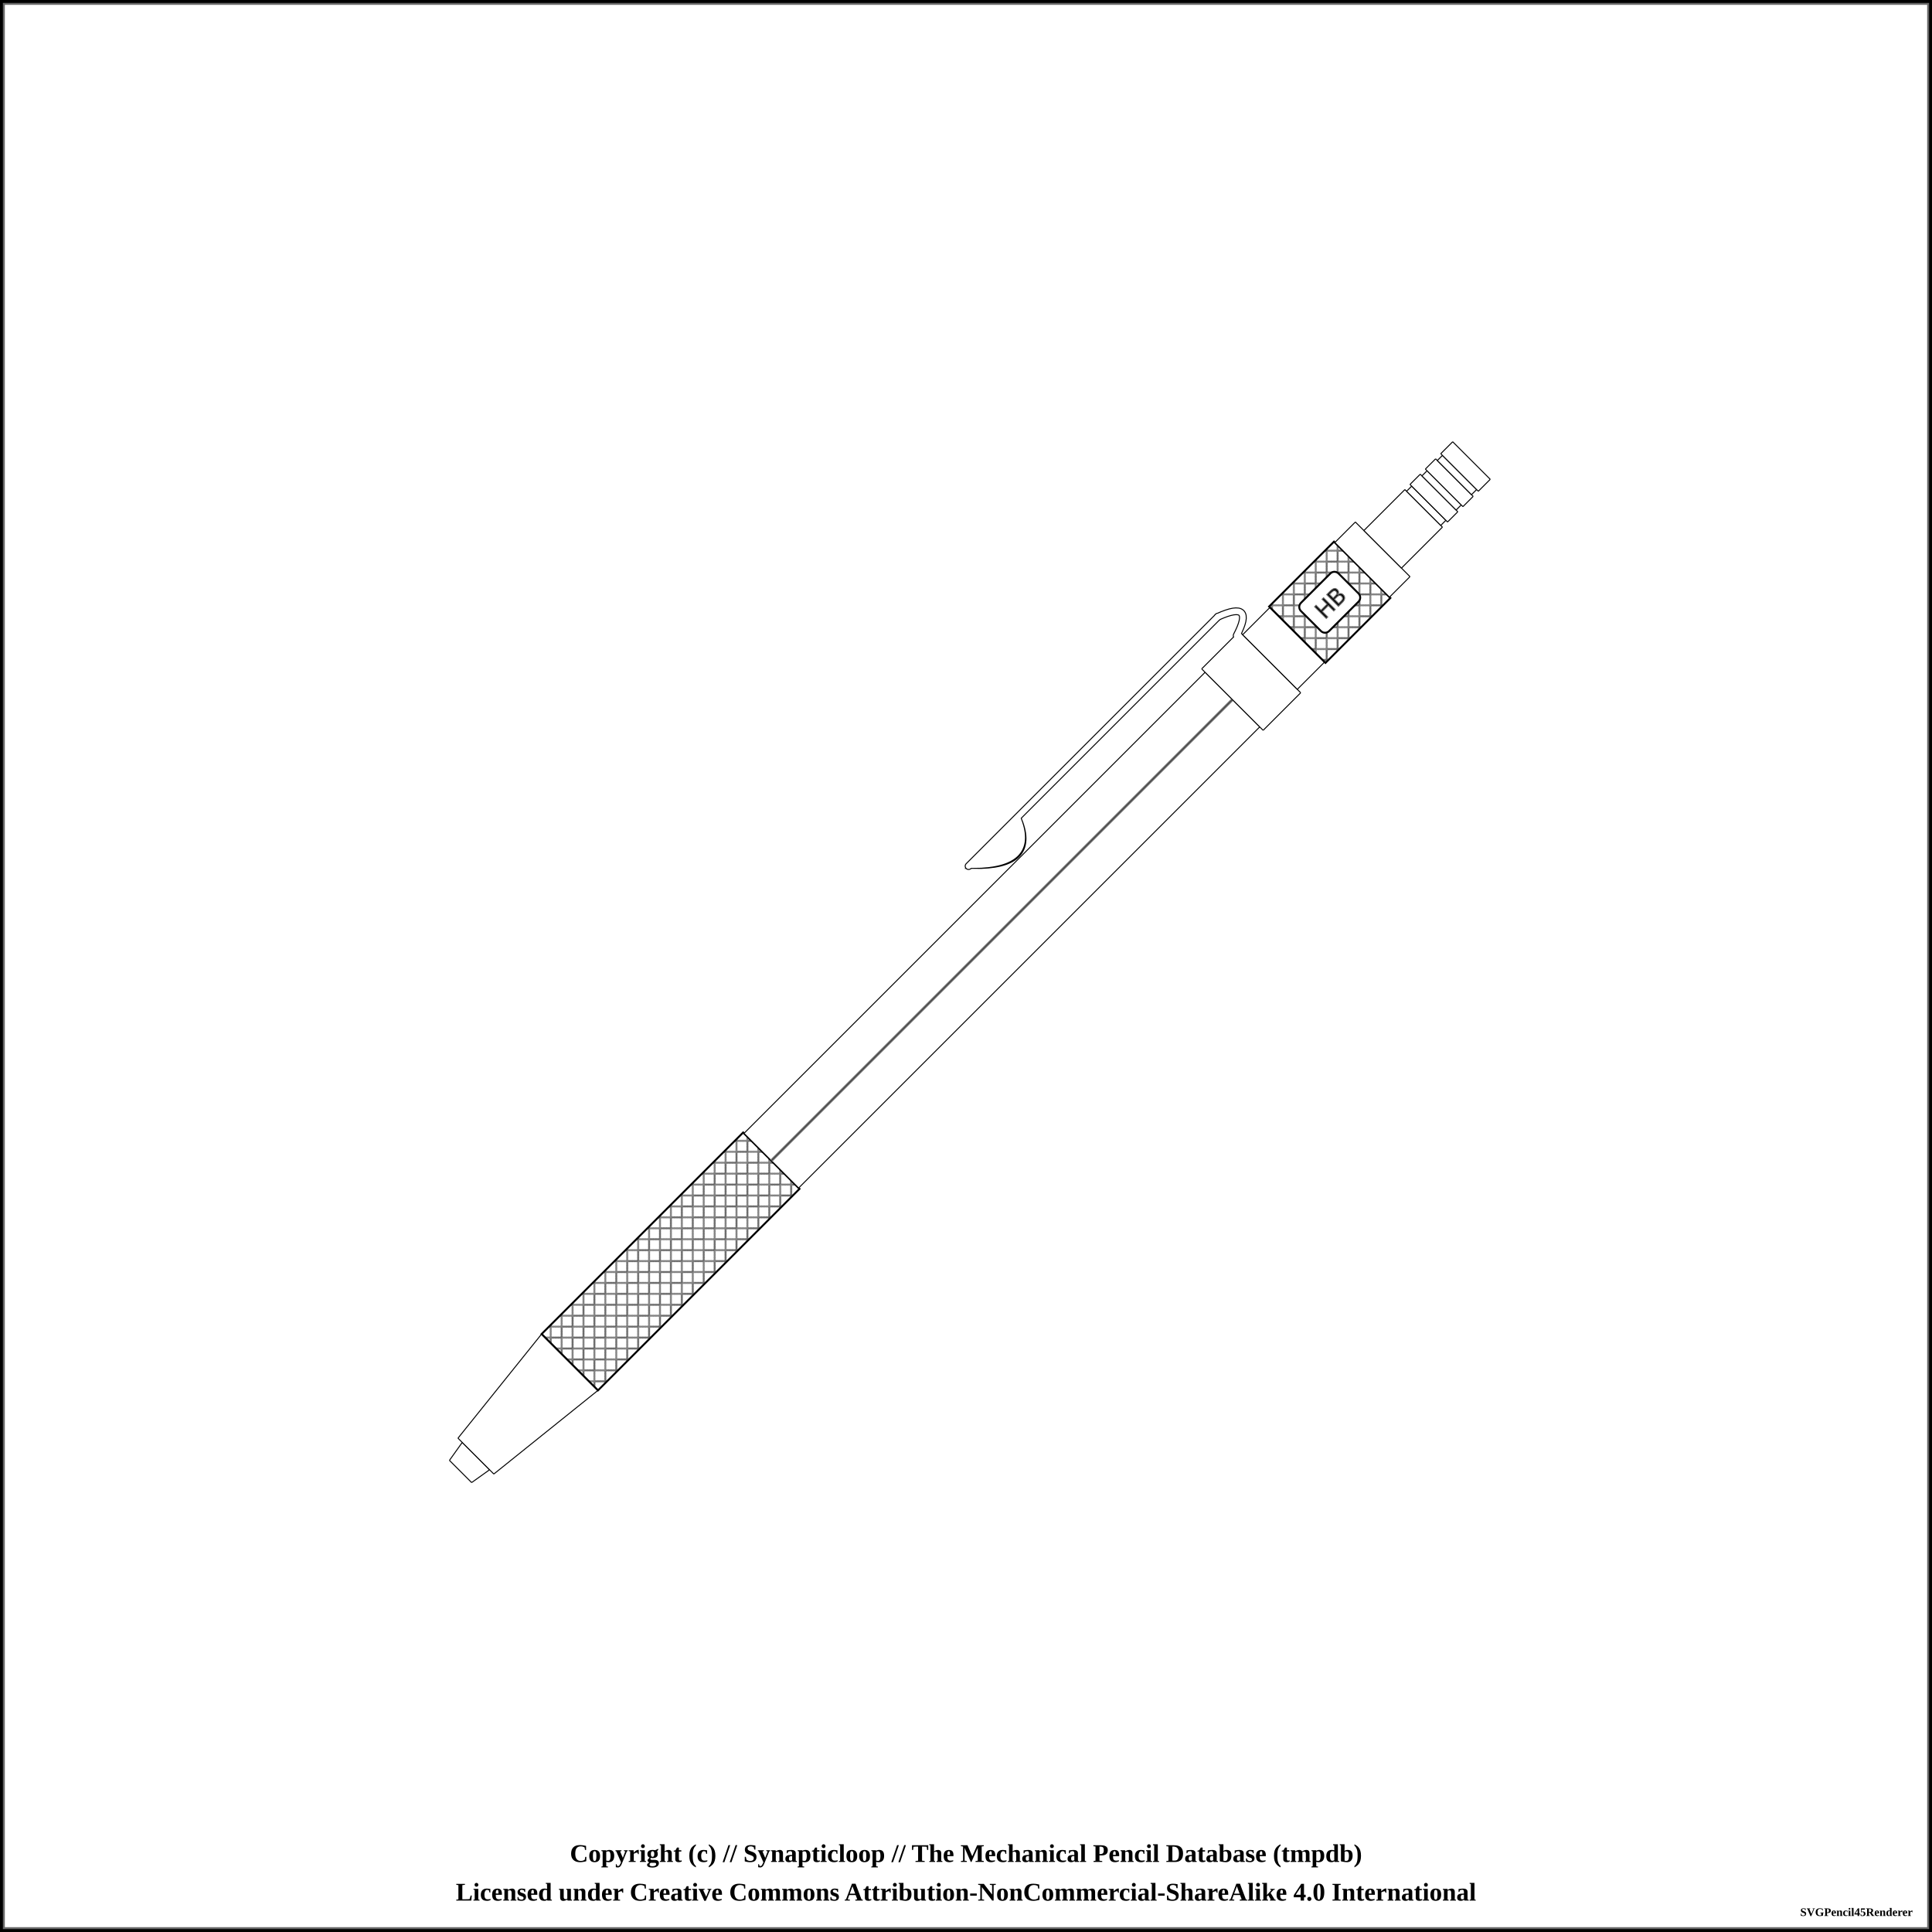
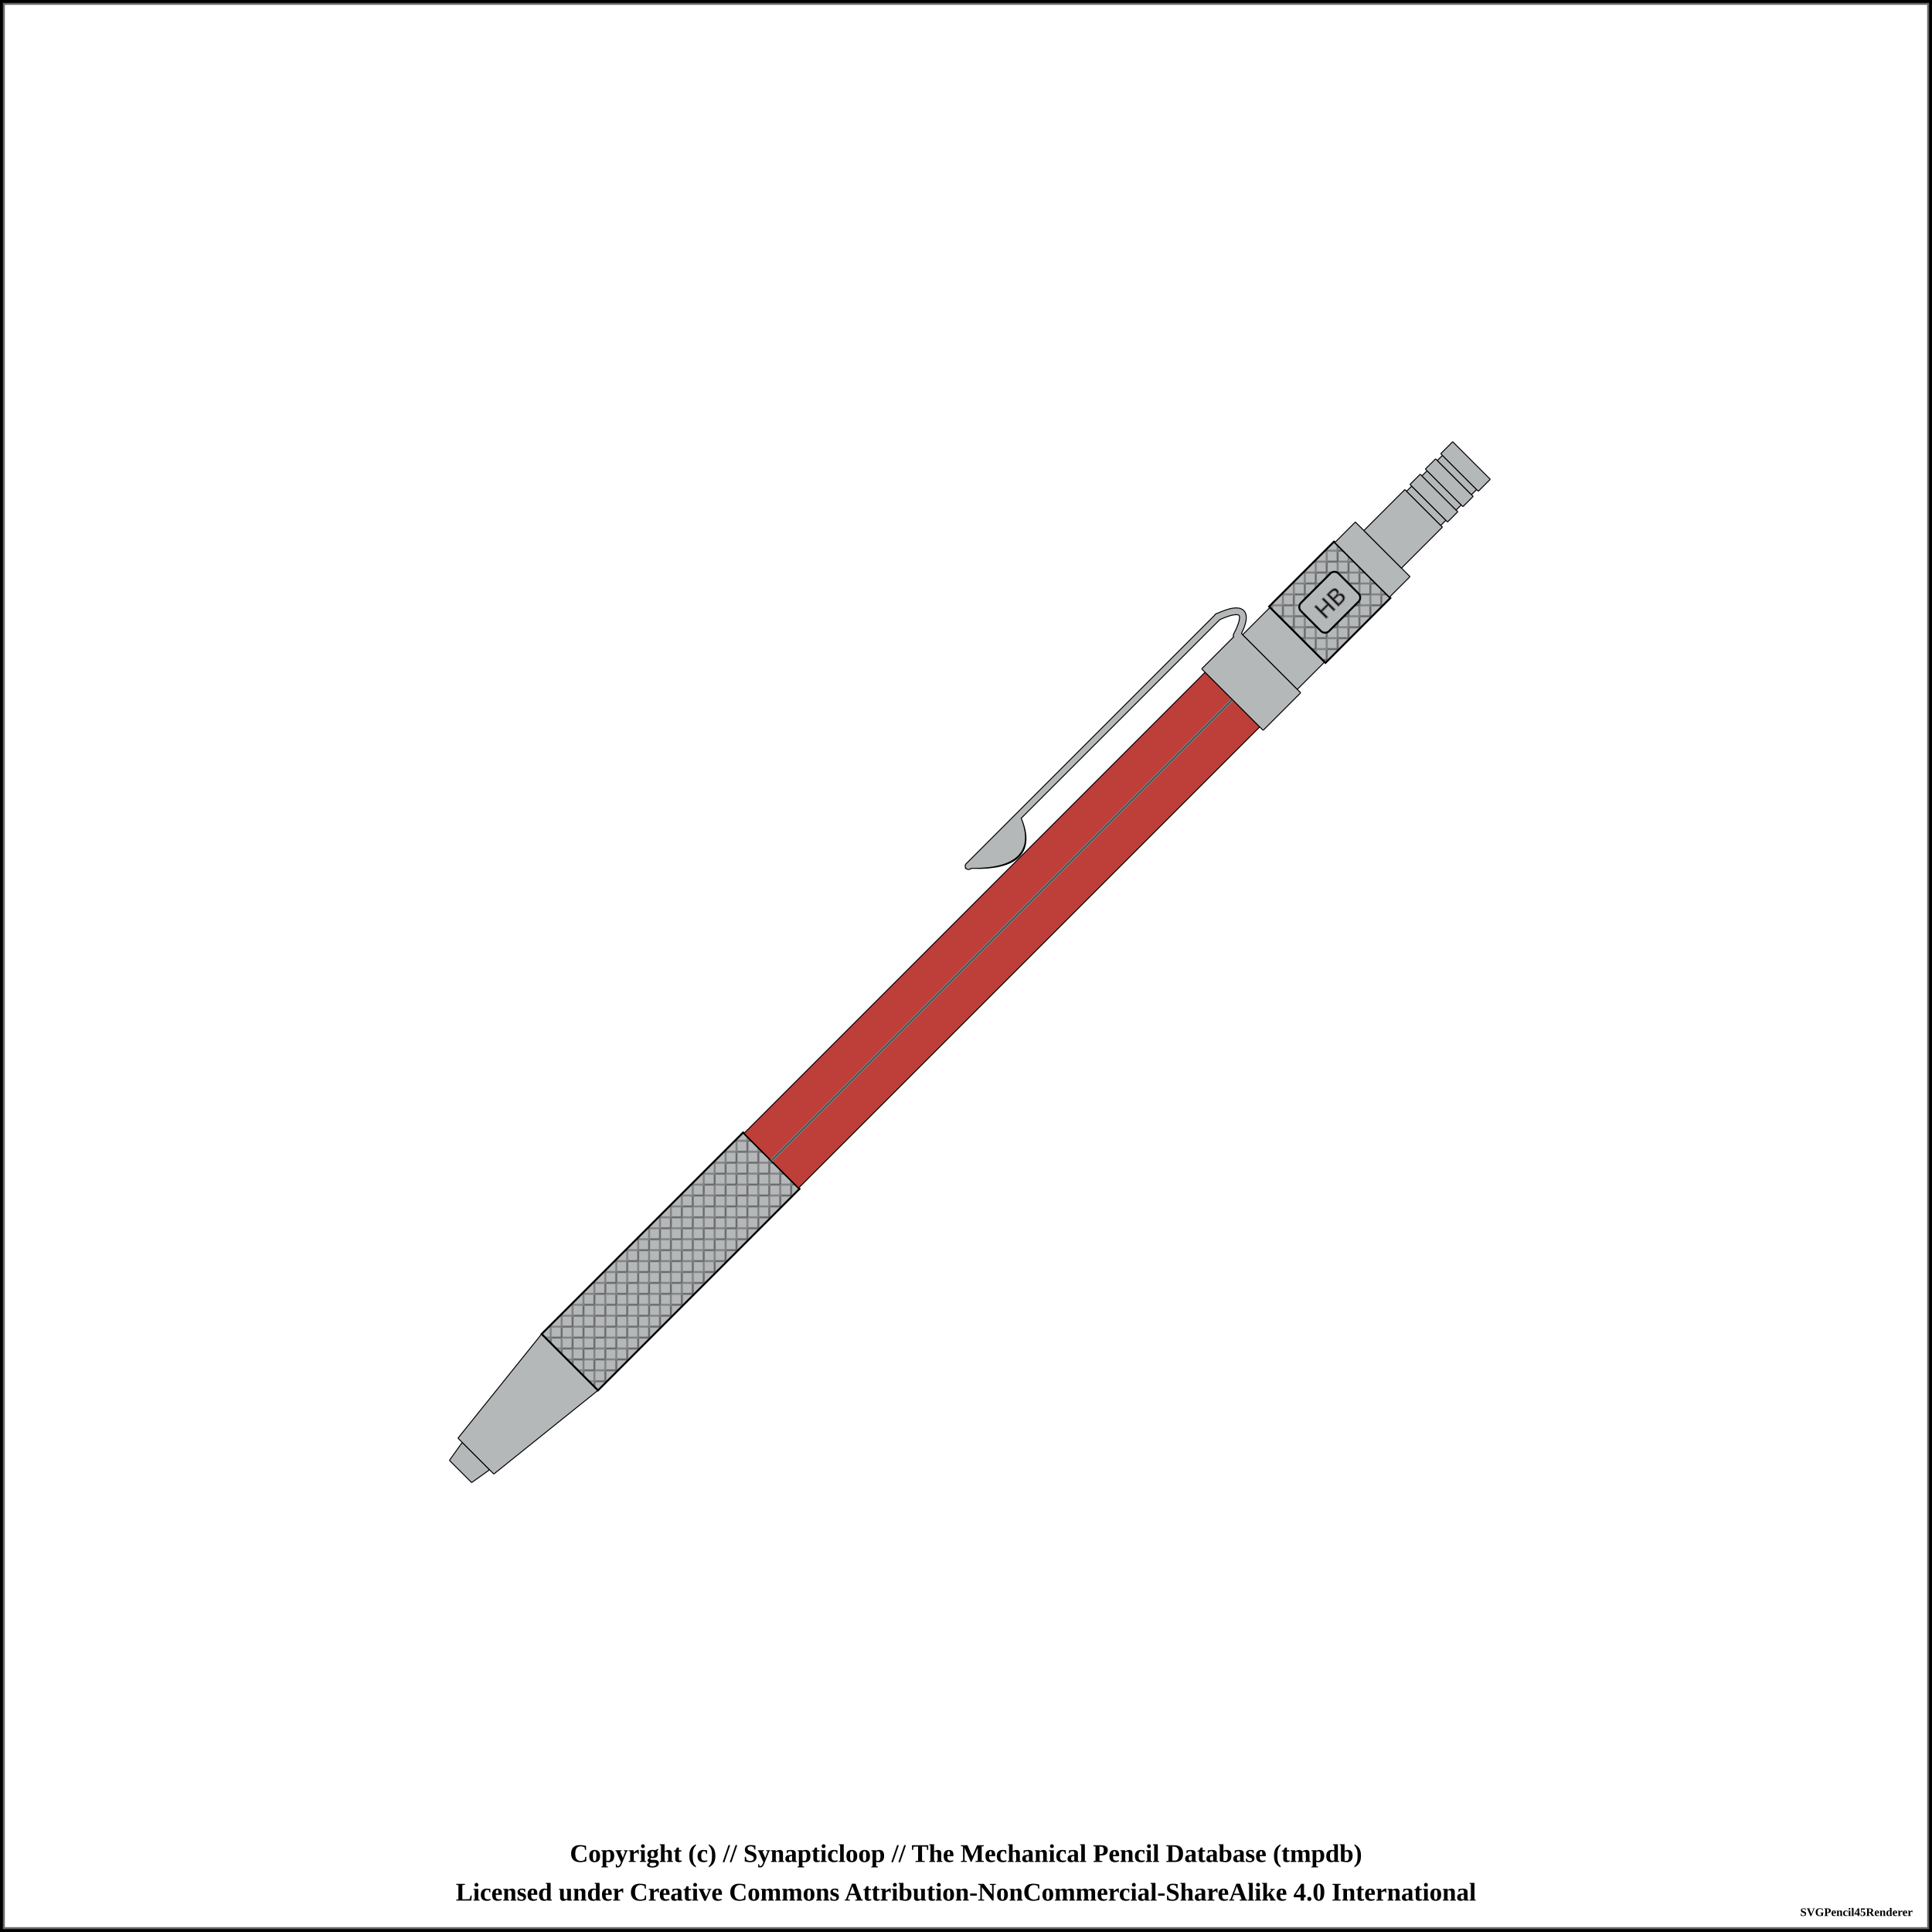
<svg xmlns="http://www.w3.org/2000/svg" width="1000" height="1000">
  <pattern id="knurled-large" patternUnits="userSpaceOnUse" width="12" height="12">
    <path stroke="dimgray" stroke-linecap="round" stroke-width="1" d="M 6,6 L 12,12" />
    <path stroke="dimgray" stroke-linecap="round" stroke-width="1" d="M 6,6 L 0,12" />
    <path stroke="gray" stroke-linecap="round" stroke-width="1" d="M 6,6 L 12,0" />
    <path stroke="gray" stroke-linecap="round" stroke-width="1" d="M 6,6 L 0,0" />
  </pattern>
  <pattern id="knurled-small" patternUnits="userSpaceOnUse" width="4" height="4">
    <path stroke="dimgray" stroke-linecap="round" stroke-width="1" d="M 2,2 L 4,4" />
    <path stroke="dimgray" stroke-linecap="round" stroke-width="1" d="M 2,2 L 0,4" />
    <path stroke="gray" stroke-linecap="round" stroke-width="1" d="M 2,2 L 4,0" />
    <path stroke="gray" stroke-linecap="round" stroke-width="1" d="M 2,2 L 0,0" />
  </pattern>
  <pattern id="knurled" patternUnits="userSpaceOnUse" width="8" height="8">
    <path stroke="dimgray" stroke-linecap="round" stroke-width="1" d="M 4,4 L 8,8" />
    <path stroke="dimgray" stroke-linecap="round" stroke-width="1" d="M 4,4 L 0,8" />
    <path stroke="gray" stroke-linecap="round" stroke-width="1" d="M 4,4 L 8,0" />
    <path stroke="gray" stroke-linecap="round" stroke-width="1" d="M 4,4 L 0,0" />
  </pattern>
  <pattern id="lined" patternUnits="userSpaceOnUse" width="3" height="3">
    <path stroke="dimgray" stroke-linecap="round" stroke-width="1" d="M 0,0 L 3,0" />
  </pattern>
  <pattern id="ridged" patternUnits="userSpaceOnUse" width="3" height="3">
    <path stroke="dimgray" stroke-linecap="round" stroke-width="1" d="M 0,0 L 0,3" />
  </pattern>
  <rect x="0" y="0" width="1000" height="1000" fill="white" stroke="black" stroke-width="4" />
  <rect x="2" y="2" width="996" height="996" fill="white" stroke="dimgray" stroke-width="1" />
  <g transform="rotate(-45 500 500)">
-     <path d="M129.95 491.875 L141.3 490 L141.3 510 L129.95 508.125 Z" stroke-width="0" stroke="none" stroke-linejoin="round" fill="white" fill-opacity="1" />
-     <path d="M130 491.875 L141.25 490 M141.25 510 L130 508.125" stroke-width="0.5" stroke="black" stroke-linejoin="round" fill="white" fill-opacity="1" />
-     <path d="M130 491.875 L130 508.125" stroke-width="0.5" stroke="black" stroke-linejoin="round" fill="white" fill-opacity="1" />
-     <path d="M141.25 490 L141.25 510" stroke-width="0.5" stroke="black" stroke-linejoin="round" fill="white" fill-opacity="1" />
-     <path d="M141.2 486.875 L210.05 479.375 L210.05 520.625 L141.2 513.125 Z" stroke-width="0" stroke="none" stroke-linejoin="round" fill="white" fill-opacity="1" />
-     <path d="M141.25 486.875 L210 479.375 M210 520.625 L141.25 513.125" stroke-width="0.5" stroke="black" stroke-linejoin="round" fill="white" fill-opacity="1" />
-     <path d="M141.25 486.875 L141.25 513.125" stroke-width="0.5" stroke="black" stroke-linejoin="round" fill="white" fill-opacity="1" />
-     <path d="M210 479.375 L210 520.625" stroke-width="0.5" stroke="black" stroke-linejoin="round" fill="white" fill-opacity="1" />
-     <path d="M209.95 479.375 L357.55 479.375 L357.55 520.625 L209.95 520.625 Z" stroke-width="0" stroke="none" stroke-linejoin="round" fill="white" fill-opacity="1" />
-     <path d="M210 479.375 L357.5 479.375 M357.5 520.625 L210 520.625" stroke-width="0.5" stroke="black" stroke-linejoin="round" fill="white" fill-opacity="1" />
-     <path d="M210 479.375 L210 520.625" stroke-width="0.5" stroke="black" stroke-linejoin="round" fill="white" fill-opacity="1" />
-     <path d="M357.5 479.375 L357.5 520.625" stroke-width="0.5" stroke="black" stroke-linejoin="round" fill="white" fill-opacity="1" />
+     <path d="M129.95 491.875 L141.3 490 L141.3 510 L129.95 508.125 Z" stroke-width="0" stroke="none" stroke-linejoin="round" fill="#b4b8b9" fill-opacity="1" />
+     <path d="M130 491.875 L141.25 490 M141.25 510 L130 508.125" stroke-width="0.5" stroke="black" stroke-linejoin="round" fill="#b4b8b9" fill-opacity="1" />
+     <path d="M130 491.875 L130 508.125" stroke-width="0.5" stroke="black" stroke-linejoin="round" fill="#b4b8b9" fill-opacity="1" />
+     <path d="M141.25 490 L141.25 510" stroke-width="0.5" stroke="black" stroke-linejoin="round" fill="#b4b8b9" fill-opacity="1" />
+     <path d="M141.2 486.875 L210.05 479.375 L210.05 520.625 L141.2 513.125 Z" stroke-width="0" stroke="none" stroke-linejoin="round" fill="#b4b8b9" fill-opacity="1" />
+     <path d="M141.25 486.875 L210 479.375 M210 520.625 L141.25 513.125" stroke-width="0.5" stroke="black" stroke-linejoin="round" fill="#b4b8b9" fill-opacity="1" />
+     <path d="M141.25 486.875 L141.25 513.125" stroke-width="0.5" stroke="black" stroke-linejoin="round" fill="#b4b8b9" fill-opacity="1" />
+     <path d="M210 479.375 L210 520.625" stroke-width="0.5" stroke="black" stroke-linejoin="round" fill="#b4b8b9" fill-opacity="1" />
+     <path d="M209.95 479.375 L357.55 479.375 L357.55 520.625 L209.95 520.625 Z" stroke-width="0" stroke="none" stroke-linejoin="round" fill="#b4b8b9" fill-opacity="1" />
+     <path d="M210 479.375 L357.5 479.375 M357.5 520.625 L210 520.625" stroke-width="0.5" stroke="black" stroke-linejoin="round" fill="#b4b8b9" fill-opacity="1" />
+     <path d="M210 479.375 L210 520.625" stroke-width="0.5" stroke="black" stroke-linejoin="round" fill="#b4b8b9" fill-opacity="1" />
+     <path d="M357.5 479.375 L357.5 520.625" stroke-width="0.5" stroke="black" stroke-linejoin="round" fill="#b4b8b9" fill-opacity="1" />
    <path d="M210 479.375 L357.5 479.375 L357.5 520.625 L210 520.625 Z" stroke-width="1.0" stroke="black" fill="url(#knurled)" />
-     <path d="M357.45 480 L695.05 480 L695.05 520 L357.45 520 Z" stroke-width="0" stroke="none" stroke-linejoin="round" fill="white" fill-opacity="1" />
-     <path d="M357.5 480 L695 480 M695 520 L357.5 520" stroke-width="0.5" stroke="black" stroke-linejoin="round" fill="white" fill-opacity="1" />
-     <path d="M357.5 480 L357.5 520" stroke-width="0.5" stroke="black" stroke-linejoin="round" fill="white" fill-opacity="1" />
-     <path d="M695 480 L695 520" stroke-width="0.5" stroke="black" stroke-linejoin="round" fill="white" fill-opacity="1" />
+     <path d="M357.45 480 L695.05 480 L695.05 520 L357.45 520 Z" stroke-width="0" stroke="none" stroke-linejoin="round" fill="#be3f39" fill-opacity="1" />
+     <path d="M357.5 480 L695 480 M695 520 L357.5 520" stroke-width="0.5" stroke="black" stroke-linejoin="round" fill="#be3f39" fill-opacity="1" />
+     <path d="M357.5 480 L357.5 520" stroke-width="0.5" stroke="black" stroke-linejoin="round" fill="#be3f39" fill-opacity="1" />
+     <path d="M695 480 L695 520" stroke-width="0.5" stroke="black" stroke-linejoin="round" fill="#be3f39" fill-opacity="1" />
    <line x1="357.5" y1="500" x2="695" y2="500" stroke-width="1.5" stroke="gray" fill="gray" stroke-opacity="1.0" />
    <line x1="357.5" y1="500" x2="695" y2="500" stroke-width="0.5" stroke="black" fill="none" stroke-opacity="0.5" />
    <path d="M539.75 465.875 Q562.5 489.375 572.5 465.875 Z" stroke-width="4" stroke="black" fill="dimgray" stroke-linecap="round" />
    <line x1="537.5" y1="464.375" x2="720" y2="464.375" stroke-width="4" stroke="black" fill="dimgray" stroke-linecap="round" />
    <path d="M720 464.375 Q740 471.875 720 478.125" stroke-width="4" stroke="black" fill="none" stroke-linecap="round" />
-     <path d="M694.95 477.5 L722.55 477.5 L722.55 522.5 L694.95 522.5 Z" stroke-width="0" stroke="none" stroke-linejoin="round" fill="white" fill-opacity="1" />
-     <path d="M695 477.5 L722.5 477.5 M722.5 522.5 L695 522.5" stroke-width="0.5" stroke="black" stroke-linejoin="round" fill="white" fill-opacity="1" />
-     <path d="M695 477.5 L695 522.5" stroke-width="0.5" stroke="black" stroke-linejoin="round" fill="white" fill-opacity="1" />
-     <path d="M722.5 477.5 L722.5 522.5" stroke-width="0.5" stroke="black" stroke-linejoin="round" fill="white" fill-opacity="1" />
-     <path d="M539.75 465.875 Q562.5 488.375 572.5 465.875 Z" stroke-width="3" stroke="white" fill="white" stroke-linecap="round" />
-     <line x1="537.5" y1="464.375" x2="720" y2="464.375" stroke-width="3" stroke="white" fill="white" stroke-linecap="round" />
-     <path d="M720 464.375 Q740 471.875 720 478.125" stroke-width="3" stroke="white" fill="none" stroke-linecap="round" />
-     <path d="M722.45 480 L742.55 480 L742.55 520 L722.45 520 Z" stroke-width="0" stroke="none" stroke-linejoin="round" fill="white" fill-opacity="1" />
-     <path d="M722.5 480 L742.5 480 M742.5 520 L722.5 520" stroke-width="0.5" stroke="black" stroke-linejoin="round" fill="white" fill-opacity="1" />
-     <path d="M722.5 480 L722.5 520" stroke-width="0.5" stroke="black" stroke-linejoin="round" fill="white" fill-opacity="1" />
-     <path d="M742.5 480 L742.5 520" stroke-width="0.5" stroke="black" stroke-linejoin="round" fill="white" fill-opacity="1" />
-     <path d="M742.45 479.375 L790.05 479.375 L790.05 520.625 L742.45 520.625 Z" stroke-width="0" stroke="none" stroke-linejoin="round" fill="white" fill-opacity="1" />
-     <path d="M742.5 479.375 L790 479.375 M790 520.625 L742.5 520.625" stroke-width="0.5" stroke="black" stroke-linejoin="round" fill="white" fill-opacity="1" />
-     <path d="M742.5 479.375 L742.5 520.625" stroke-width="0.5" stroke="black" stroke-linejoin="round" fill="white" fill-opacity="1" />
-     <path d="M790 479.375 L790 520.625" stroke-width="0.5" stroke="black" stroke-linejoin="round" fill="white" fill-opacity="1" />
+     <path d="M694.95 477.5 L722.55 477.5 L722.55 522.5 L694.95 522.5 Z" stroke-width="0" stroke="none" stroke-linejoin="round" fill="#b4b8b9" fill-opacity="1" />
+     <path d="M695 477.5 L722.5 477.5 M722.5 522.5 L695 522.5" stroke-width="0.5" stroke="black" stroke-linejoin="round" fill="#b4b8b9" fill-opacity="1" />
+     <path d="M695 477.5 L695 522.5" stroke-width="0.5" stroke="black" stroke-linejoin="round" fill="#b4b8b9" fill-opacity="1" />
+     <path d="M722.5 477.5 L722.5 522.5" stroke-width="0.5" stroke="black" stroke-linejoin="round" fill="#b4b8b9" fill-opacity="1" />
+     <path d="M539.75 465.875 Q562.5 488.375 572.5 465.875 Z" stroke-width="3" stroke="#b4b8b9" fill="#b4b8b9" stroke-linecap="round" />
+     <line x1="537.5" y1="464.375" x2="720" y2="464.375" stroke-width="3" stroke="#b4b8b9" fill="#b4b8b9" stroke-linecap="round" />
+     <path d="M720 464.375 Q740 471.875 720 478.125" stroke-width="3" stroke="#b4b8b9" fill="none" stroke-linecap="round" />
+     <path d="M722.45 480 L742.55 480 L742.55 520 L722.45 520 Z" stroke-width="0" stroke="none" stroke-linejoin="round" fill="#b4b8b9" fill-opacity="1" />
+     <path d="M722.5 480 L742.5 480 M742.5 520 L722.5 520" stroke-width="0.5" stroke="black" stroke-linejoin="round" fill="#b4b8b9" fill-opacity="1" />
+     <path d="M722.5 480 L722.5 520" stroke-width="0.5" stroke="black" stroke-linejoin="round" fill="#b4b8b9" fill-opacity="1" />
+     <path d="M742.5 480 L742.5 520" stroke-width="0.5" stroke="black" stroke-linejoin="round" fill="#b4b8b9" fill-opacity="1" />
+     <path d="M742.45 479.375 L790.05 479.375 L790.05 520.625 L742.45 520.625 Z" stroke-width="0" stroke="none" stroke-linejoin="round" fill="#b4b8b9" fill-opacity="1" />
+     <path d="M742.5 479.375 L790 479.375 M790 520.625 L742.5 520.625" stroke-width="0.5" stroke="black" stroke-linejoin="round" fill="#b4b8b9" fill-opacity="1" />
+     <path d="M742.5 479.375 L742.5 520.625" stroke-width="0.5" stroke="black" stroke-linejoin="round" fill="#b4b8b9" fill-opacity="1" />
+     <path d="M790 479.375 L790 520.625" stroke-width="0.5" stroke="black" stroke-linejoin="round" fill="#b4b8b9" fill-opacity="1" />
    <path d="M742.5 479.375 L790 479.375 L790 520.625 L742.5 520.625 Z" stroke-width="1.0" stroke="black" fill="url(#knurled)" />
-     <rect x="752.5" y="489.688" width="27.5" height="20.625" rx="3" ry="3" stroke-width="1" stroke="black" fill="white" />
+     <rect x="752.5" y="489.688" width="27.5" height="20.625" rx="3" ry="3" stroke-width="1" stroke="black" fill="#b4b8b9" />
    <text x="766.25" y="500" text-anchor="middle" dominant-baseline="central">
      <tspan stroke="dimgray" stroke-width="0.5" font-family="sans-serif" fill="black" textLength="{this.width * 5 - 24}"> HB</tspan>
    </text>
-     <path d="M789.95 480 L805.05 480 L805.05 520 L789.95 520 Z" stroke-width="0" stroke="none" stroke-linejoin="round" fill="white" fill-opacity="1" />
-     <path d="M790 480 L805 480 M805 520 L790 520" stroke-width="0.5" stroke="black" stroke-linejoin="round" fill="white" fill-opacity="1" />
-     <path d="M790 480 L790 520" stroke-width="0.5" stroke="black" stroke-linejoin="round" fill="white" fill-opacity="1" />
-     <path d="M805 480 L805 520" stroke-width="0.5" stroke="black" stroke-linejoin="round" fill="white" fill-opacity="1" />
-     <path d="M804.95 486.25 L835.05 486.25 L835.05 513.75 L804.95 513.75 Z" stroke-width="0" stroke="none" stroke-linejoin="round" fill="white" fill-opacity="1" />
-     <path d="M805 486.25 L835 486.25 M835 513.75 L805 513.75" stroke-width="0.5" stroke="black" stroke-linejoin="round" fill="white" fill-opacity="1" />
-     <path d="M805 486.25 L805 513.75" stroke-width="0.5" stroke="black" stroke-linejoin="round" fill="white" fill-opacity="1" />
-     <path d="M835 486.25 L835 513.75" stroke-width="0.5" stroke="black" stroke-linejoin="round" fill="white" fill-opacity="1" />
-     <path d="M834.95 487.5 L838.8 487.5 L838.8 512.5 L834.95 512.5 Z" stroke-width="0" stroke="none" stroke-linejoin="round" fill="white" fill-opacity="1" />
-     <path d="M835 487.5 L838.75 487.5 M838.75 512.5 L835 512.5" stroke-width="0.5" stroke="black" stroke-linejoin="round" fill="white" fill-opacity="1" />
-     <path d="M835 487.5 L835 512.5" stroke-width="0.5" stroke="black" stroke-linejoin="round" fill="white" fill-opacity="1" />
-     <path d="M838.75 487.5 L838.75 512.5" stroke-width="0.5" stroke="black" stroke-linejoin="round" fill="white" fill-opacity="1" />
-     <path d="M838.7 486.25 L846.3 486.25 L846.3 513.75 L838.7 513.75 Z" stroke-width="0" stroke="none" stroke-linejoin="round" fill="white" fill-opacity="1" />
-     <path d="M838.75 486.25 L846.25 486.25 M846.25 513.75 L838.75 513.75" stroke-width="0.5" stroke="black" stroke-linejoin="round" fill="white" fill-opacity="1" />
-     <path d="M838.75 486.25 L838.75 513.75" stroke-width="0.5" stroke="black" stroke-linejoin="round" fill="white" fill-opacity="1" />
-     <path d="M846.25 486.25 L846.25 513.75" stroke-width="0.5" stroke="black" stroke-linejoin="round" fill="white" fill-opacity="1" />
-     <path d="M846.2 487.5 L850.05 487.5 L850.05 512.5 L846.2 512.5 Z" stroke-width="0" stroke="none" stroke-linejoin="round" fill="white" fill-opacity="1" />
-     <path d="M846.25 487.5 L850 487.5 M850 512.5 L846.25 512.5" stroke-width="0.5" stroke="black" stroke-linejoin="round" fill="white" fill-opacity="1" />
-     <path d="M846.25 487.5 L846.25 512.5" stroke-width="0.5" stroke="black" stroke-linejoin="round" fill="white" fill-opacity="1" />
-     <path d="M850 487.5 L850 512.5" stroke-width="0.5" stroke="black" stroke-linejoin="round" fill="white" fill-opacity="1" />
-     <path d="M849.95 486.25 L857.55 486.25 L857.55 513.75 L849.95 513.75 Z" stroke-width="0" stroke="none" stroke-linejoin="round" fill="white" fill-opacity="1" />
-     <path d="M850 486.25 L857.5 486.25 M857.5 513.75 L850 513.75" stroke-width="0.5" stroke="black" stroke-linejoin="round" fill="white" fill-opacity="1" />
-     <path d="M850 486.25 L850 513.75" stroke-width="0.5" stroke="black" stroke-linejoin="round" fill="white" fill-opacity="1" />
-     <path d="M857.5 486.25 L857.5 513.75" stroke-width="0.5" stroke="black" stroke-linejoin="round" fill="white" fill-opacity="1" />
-     <path d="M857.45 487.5 L861.3 487.5 L861.3 512.5 L857.45 512.5 Z" stroke-width="0" stroke="none" stroke-linejoin="round" fill="white" fill-opacity="1" />
-     <path d="M857.5 487.5 L861.25 487.5 M861.25 512.5 L857.5 512.5" stroke-width="0.5" stroke="black" stroke-linejoin="round" fill="white" fill-opacity="1" />
-     <path d="M857.5 487.5 L857.5 512.5" stroke-width="0.5" stroke="black" stroke-linejoin="round" fill="white" fill-opacity="1" />
-     <path d="M861.25 487.5 L861.25 512.5" stroke-width="0.5" stroke="black" stroke-linejoin="round" fill="white" fill-opacity="1" />
-     <path d="M861.2 486.25 L870.05 486.25 L870.05 513.75 L861.2 513.75 Z" stroke-width="0" stroke="none" stroke-linejoin="round" fill="white" fill-opacity="1" />
-     <path d="M861.25 486.25 L870 486.25 M870 513.75 L861.25 513.75" stroke-width="0.5" stroke="black" stroke-linejoin="round" fill="white" fill-opacity="1" />
-     <path d="M861.25 486.25 L861.25 513.75" stroke-width="0.5" stroke="black" stroke-linejoin="round" fill="white" fill-opacity="1" />
-     <path d="M870 486.25 L870 513.75" stroke-width="0.5" stroke="black" stroke-linejoin="round" fill="white" fill-opacity="1" />
+     <path d="M789.95 480 L805.05 480 L805.05 520 L789.95 520 Z" stroke-width="0" stroke="none" stroke-linejoin="round" fill="#b4b8b9" fill-opacity="1" />
+     <path d="M790 480 L805 480 M805 520 L790 520" stroke-width="0.5" stroke="black" stroke-linejoin="round" fill="#b4b8b9" fill-opacity="1" />
+     <path d="M790 480 L790 520" stroke-width="0.5" stroke="black" stroke-linejoin="round" fill="#b4b8b9" fill-opacity="1" />
+     <path d="M805 480 L805 520" stroke-width="0.5" stroke="black" stroke-linejoin="round" fill="#b4b8b9" fill-opacity="1" />
+     <path d="M804.95 486.25 L835.05 486.25 L835.05 513.75 L804.95 513.75 Z" stroke-width="0" stroke="none" stroke-linejoin="round" fill="#b4b8b9" fill-opacity="1" />
+     <path d="M805 486.25 L835 486.25 M835 513.75 L805 513.75" stroke-width="0.5" stroke="black" stroke-linejoin="round" fill="#b4b8b9" fill-opacity="1" />
+     <path d="M805 486.25 L805 513.75" stroke-width="0.5" stroke="black" stroke-linejoin="round" fill="#b4b8b9" fill-opacity="1" />
+     <path d="M835 486.25 L835 513.75" stroke-width="0.5" stroke="black" stroke-linejoin="round" fill="#b4b8b9" fill-opacity="1" />
+     <path d="M834.95 487.5 L838.8 487.5 L838.8 512.5 L834.95 512.5 Z" stroke-width="0" stroke="none" stroke-linejoin="round" fill="#b4b8b9" fill-opacity="1" />
+     <path d="M835 487.5 L838.75 487.5 M838.75 512.5 L835 512.5" stroke-width="0.5" stroke="black" stroke-linejoin="round" fill="#b4b8b9" fill-opacity="1" />
+     <path d="M835 487.5 L835 512.5" stroke-width="0.5" stroke="black" stroke-linejoin="round" fill="#b4b8b9" fill-opacity="1" />
+     <path d="M838.75 487.5 L838.75 512.5" stroke-width="0.5" stroke="black" stroke-linejoin="round" fill="#b4b8b9" fill-opacity="1" />
+     <path d="M838.7 486.25 L846.3 486.25 L846.3 513.75 L838.7 513.75 Z" stroke-width="0" stroke="none" stroke-linejoin="round" fill="#b4b8b9" fill-opacity="1" />
+     <path d="M838.75 486.25 L846.25 486.25 M846.25 513.75 L838.75 513.75" stroke-width="0.5" stroke="black" stroke-linejoin="round" fill="#b4b8b9" fill-opacity="1" />
+     <path d="M838.75 486.25 L838.75 513.75" stroke-width="0.5" stroke="black" stroke-linejoin="round" fill="#b4b8b9" fill-opacity="1" />
+     <path d="M846.25 486.25 L846.25 513.75" stroke-width="0.5" stroke="black" stroke-linejoin="round" fill="#b4b8b9" fill-opacity="1" />
+     <path d="M846.2 487.5 L850.05 487.5 L850.05 512.5 L846.2 512.5 Z" stroke-width="0" stroke="none" stroke-linejoin="round" fill="#b4b8b9" fill-opacity="1" />
+     <path d="M846.25 487.5 L850 487.5 M850 512.5 L846.25 512.5" stroke-width="0.5" stroke="black" stroke-linejoin="round" fill="#b4b8b9" fill-opacity="1" />
+     <path d="M846.25 487.5 L846.25 512.5" stroke-width="0.5" stroke="black" stroke-linejoin="round" fill="#b4b8b9" fill-opacity="1" />
+     <path d="M850 487.5 L850 512.5" stroke-width="0.5" stroke="black" stroke-linejoin="round" fill="#b4b8b9" fill-opacity="1" />
+     <path d="M849.95 486.25 L857.55 486.25 L857.55 513.75 L849.95 513.75 Z" stroke-width="0" stroke="none" stroke-linejoin="round" fill="#b4b8b9" fill-opacity="1" />
+     <path d="M850 486.25 L857.5 486.25 M857.5 513.75 L850 513.75" stroke-width="0.5" stroke="black" stroke-linejoin="round" fill="#b4b8b9" fill-opacity="1" />
+     <path d="M850 486.25 L850 513.75" stroke-width="0.5" stroke="black" stroke-linejoin="round" fill="#b4b8b9" fill-opacity="1" />
+     <path d="M857.5 486.25 L857.5 513.75" stroke-width="0.5" stroke="black" stroke-linejoin="round" fill="#b4b8b9" fill-opacity="1" />
+     <path d="M857.45 487.5 L861.3 487.5 L861.3 512.5 L857.45 512.5 Z" stroke-width="0" stroke="none" stroke-linejoin="round" fill="#b4b8b9" fill-opacity="1" />
+     <path d="M857.5 487.5 L861.25 487.5 M861.25 512.5 L857.5 512.5" stroke-width="0.5" stroke="black" stroke-linejoin="round" fill="#b4b8b9" fill-opacity="1" />
+     <path d="M857.5 487.5 L857.5 512.5" stroke-width="0.5" stroke="black" stroke-linejoin="round" fill="#b4b8b9" fill-opacity="1" />
+     <path d="M861.25 487.5 L861.25 512.5" stroke-width="0.5" stroke="black" stroke-linejoin="round" fill="#b4b8b9" fill-opacity="1" />
+     <path d="M861.2 486.25 L870.05 486.25 L870.05 513.75 L861.2 513.75 Z" stroke-width="0" stroke="none" stroke-linejoin="round" fill="#b4b8b9" fill-opacity="1" />
+     <path d="M861.25 486.25 L870 486.25 M870 513.75 L861.25 513.75" stroke-width="0.5" stroke="black" stroke-linejoin="round" fill="#b4b8b9" fill-opacity="1" />
+     <path d="M861.25 486.25 L861.25 513.75" stroke-width="0.5" stroke="black" stroke-linejoin="round" fill="#b4b8b9" fill-opacity="1" />
+     <path d="M870 486.25 L870 513.75" stroke-width="0.5" stroke="black" stroke-linejoin="round" fill="#b4b8b9" fill-opacity="1" />
  </g>
  <text x="50%" y="960" font-size="1.1em" font-weight="bold" text-anchor="middle" dominant-baseline="middle">Copyright (c) // Synapticloop // The Mechanical Pencil Database (tmpdb)</text>
  <text x="50%" y="980" font-size="1.1em" font-weight="bold" text-anchor="middle" dominant-baseline="middle">Licensed under Creative Commons Attribution-NonCommercial-ShareAlike 4.0 International</text>
  <text x="990" y="990" font-size="0.5em" font-weight="bold" text-anchor="end" dominant-baseline="middle">SVGPencil45Renderer</text>
</svg>
